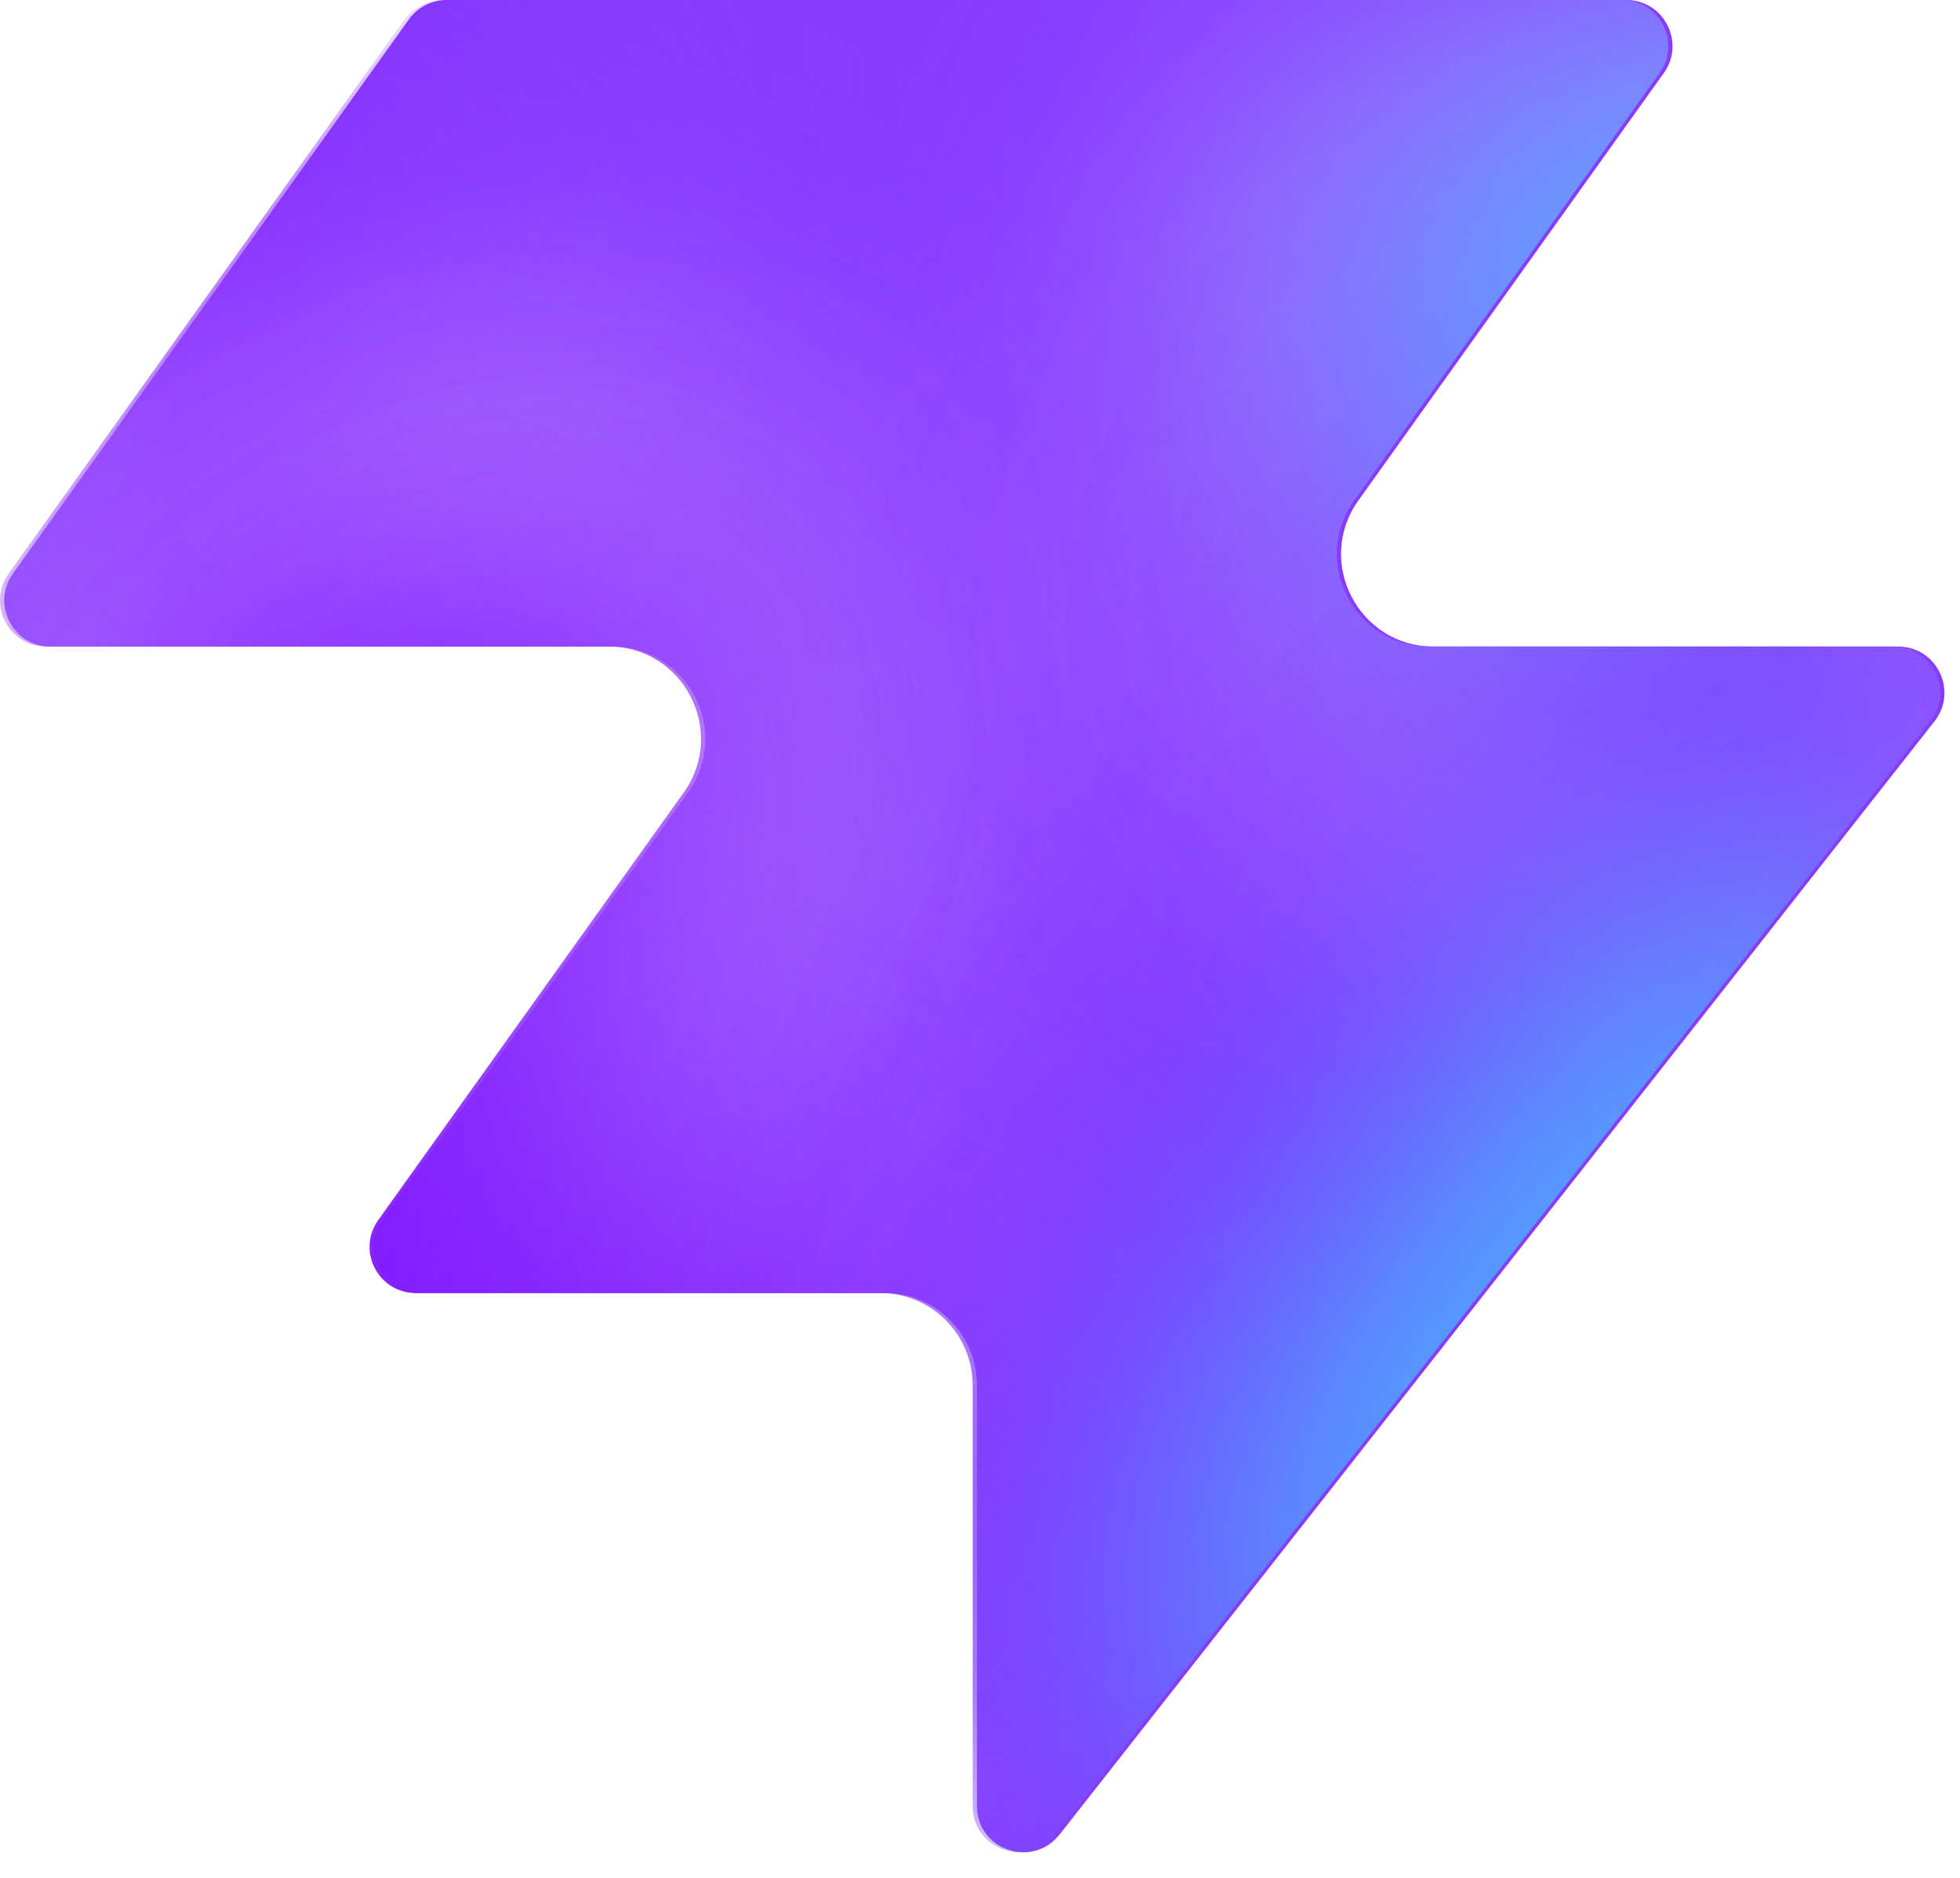
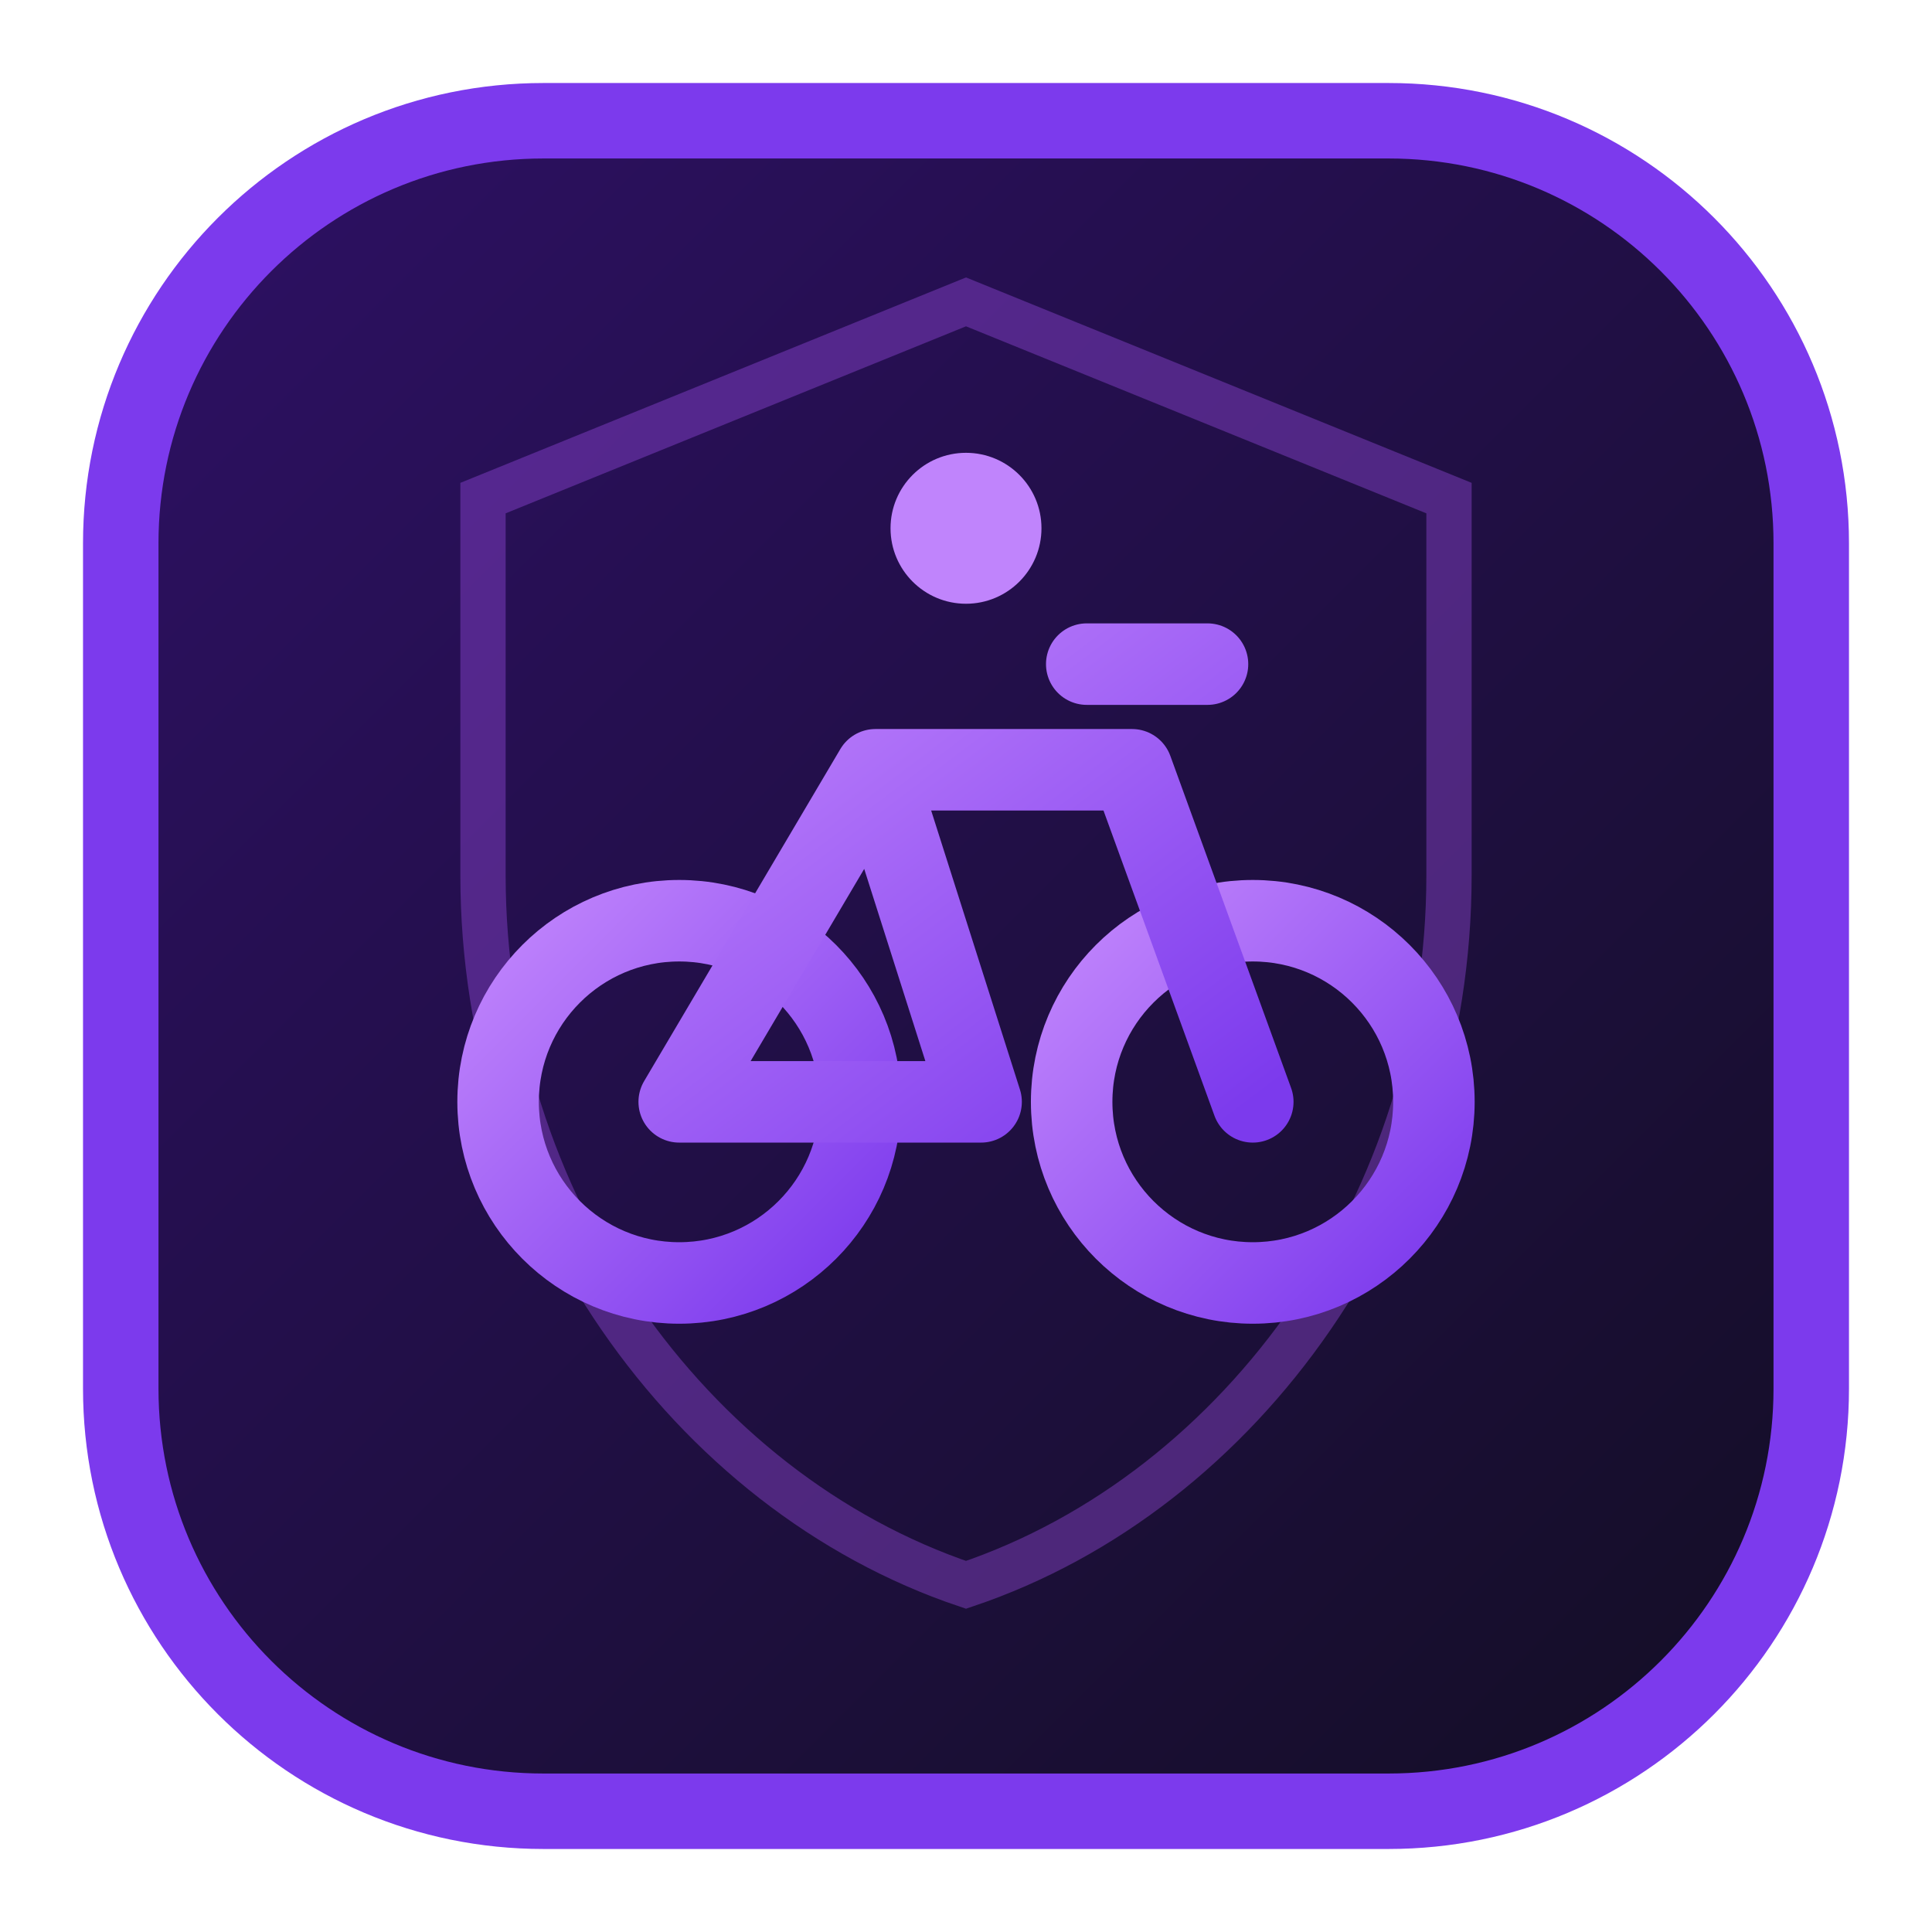
- <svg xmlns="http://www.w3.org/2000/svg" width="48" height="46" fill="none" viewBox="0 0 48 46">
-   <path fill="#863bff" d="M25.946 44.938c-.664.845-2.021.375-2.021-.698V33.937a2.26 2.26 0 0 0-2.262-2.262H10.287c-.92 0-1.456-1.04-.92-1.788l7.48-10.471c1.07-1.497 0-3.578-1.842-3.578H1.237c-.92 0-1.456-1.04-.92-1.788L10.013.474c.214-.297.556-.474.92-.474h28.894c.92 0 1.456 1.04.92 1.788l-7.48 10.471c-1.07 1.498 0 3.579 1.842 3.579h11.377c.943 0 1.473 1.088.89 1.83L25.947 44.94z" style="fill:#863bff;fill:color(display-p3 .525 .23 1);fill-opacity:1" />
-   <mask id="a" width="48" height="46" x="0" y="0" maskUnits="userSpaceOnUse" style="mask-type:alpha">
-     <path fill="#000" d="M25.842 44.938c-.664.844-2.021.375-2.021-.698V33.937a2.26 2.26 0 0 0-2.262-2.262H10.183c-.92 0-1.456-1.04-.92-1.788l7.48-10.471c1.07-1.498 0-3.579-1.842-3.579H1.133c-.92 0-1.456-1.04-.92-1.787L9.91.473c.214-.297.556-.474.92-.474h28.894c.92 0 1.456 1.04.92 1.788l-7.48 10.471c-1.07 1.498 0 3.578 1.842 3.578h11.377c.943 0 1.473 1.088.89 1.832L25.843 44.94z" style="fill:#000;fill-opacity:1" />
-   </mask>
-   <g mask="url(#a)">
-     <g filter="url(#b)">
-       <ellipse cx="5.508" cy="14.704" fill="#ede6ff" rx="5.508" ry="14.704" style="fill:#ede6ff;fill:color(display-p3 .927 .903 1);fill-opacity:1" transform="matrix(.00324 1 1 -.00324 -4.47 31.516)" />
-     </g>
-     <g filter="url(#c)">
-       <ellipse cx="10.399" cy="29.851" fill="#ede6ff" rx="10.399" ry="29.851" style="fill:#ede6ff;fill:color(display-p3 .927 .903 1);fill-opacity:1" transform="matrix(.00324 1 1 -.00324 -39.328 7.883)" />
-     </g>
-     <g filter="url(#d)">
-       <ellipse cx="5.508" cy="30.487" fill="#7e14ff" rx="5.508" ry="30.487" style="fill:#7e14ff;fill:color(display-p3 .492 .077 1);fill-opacity:1" transform="rotate(89.814 -25.913 -14.639)scale(1 -1)" />
-     </g>
-     <g filter="url(#e)">
-       <ellipse cx="5.508" cy="30.599" fill="#7e14ff" rx="5.508" ry="30.599" style="fill:#7e14ff;fill:color(display-p3 .492 .077 1);fill-opacity:1" transform="rotate(89.814 -32.644 -3.334)scale(1 -1)" />
-     </g>
-     <g filter="url(#f)">
-       <ellipse cx="5.508" cy="30.599" fill="#7e14ff" rx="5.508" ry="30.599" style="fill:#7e14ff;fill:color(display-p3 .492 .077 1);fill-opacity:1" transform="matrix(.00324 1 1 -.00324 -34.34 30.47)" />
-     </g>
-     <g filter="url(#g)">
-       <ellipse cx="14.072" cy="22.078" fill="#ede6ff" rx="14.072" ry="22.078" style="fill:#ede6ff;fill:color(display-p3 .927 .903 1);fill-opacity:1" transform="rotate(93.35 24.506 48.493)scale(-1 1)" />
-     </g>
-     <g filter="url(#h)">
-       <ellipse cx="3.47" cy="21.501" fill="#7e14ff" rx="3.47" ry="21.501" style="fill:#7e14ff;fill:color(display-p3 .492 .077 1);fill-opacity:1" transform="rotate(89.009 28.708 47.59)scale(-1 1)" />
-     </g>
-     <g filter="url(#i)">
-       <ellipse cx="3.47" cy="21.501" fill="#7e14ff" rx="3.47" ry="21.501" style="fill:#7e14ff;fill:color(display-p3 .492 .077 1);fill-opacity:1" transform="rotate(89.009 28.708 47.59)scale(-1 1)" />
-     </g>
-     <g filter="url(#j)">
-       <ellipse cx=".387" cy="8.972" fill="#7e14ff" rx="4.407" ry="29.108" style="fill:#7e14ff;fill:color(display-p3 .492 .077 1);fill-opacity:1" transform="rotate(39.51 .387 8.972)" />
-     </g>
-     <g filter="url(#k)">
-       <ellipse cx="47.523" cy="-6.092" fill="#7e14ff" rx="4.407" ry="29.108" style="fill:#7e14ff;fill:color(display-p3 .492 .077 1);fill-opacity:1" transform="rotate(37.892 47.523 -6.092)" />
-     </g>
-     <g filter="url(#l)">
-       <ellipse cx="41.412" cy="6.333" fill="#47bfff" rx="5.971" ry="9.665" style="fill:#47bfff;fill:color(display-p3 .28 .748 1);fill-opacity:1" transform="rotate(37.892 41.412 6.333)" />
-     </g>
-     <g filter="url(#m)">
-       <ellipse cx="-1.879" cy="38.332" fill="#7e14ff" rx="4.407" ry="29.108" style="fill:#7e14ff;fill:color(display-p3 .492 .077 1);fill-opacity:1" transform="rotate(37.892 -1.88 38.332)" />
-     </g>
-     <g filter="url(#n)">
-       <ellipse cx="-1.879" cy="38.332" fill="#7e14ff" rx="4.407" ry="29.108" style="fill:#7e14ff;fill:color(display-p3 .492 .077 1);fill-opacity:1" transform="rotate(37.892 -1.88 38.332)" />
-     </g>
-     <g filter="url(#o)">
-       <ellipse cx="35.651" cy="29.907" fill="#7e14ff" rx="4.407" ry="29.108" style="fill:#7e14ff;fill:color(display-p3 .492 .077 1);fill-opacity:1" transform="rotate(37.892 35.651 29.907)" />
-     </g>
-     <g filter="url(#p)">
-       <ellipse cx="38.418" cy="32.4" fill="#47bfff" rx="5.971" ry="15.297" style="fill:#47bfff;fill:color(display-p3 .28 .748 1);fill-opacity:1" transform="rotate(37.892 38.418 32.4)" />
-     </g>
-   </g>
+ <svg xmlns="http://www.w3.org/2000/svg" viewBox="0 0 64 64" width="64" height="64" fill="none">
  <defs>
-     <filter id="b" width="60.045" height="41.654" x="-19.77" y="16.149" color-interpolation-filters="sRGB" filterUnits="userSpaceOnUse">
-       <feFlood flood-opacity="0" result="BackgroundImageFix" />
-       <feBlend in="SourceGraphic" in2="BackgroundImageFix" result="shape" />
-       <feGaussianBlur result="effect1_foregroundBlur_2002_17158" stdDeviation="7.659" />
-     </filter>
-     <filter id="c" width="90.34" height="51.437" x="-54.613" y="-7.533" color-interpolation-filters="sRGB" filterUnits="userSpaceOnUse">
-       <feFlood flood-opacity="0" result="BackgroundImageFix" />
-       <feBlend in="SourceGraphic" in2="BackgroundImageFix" result="shape" />
-       <feGaussianBlur result="effect1_foregroundBlur_2002_17158" stdDeviation="7.659" />
-     </filter>
-     <filter id="d" width="79.355" height="29.4" x="-49.64" y="2.03" color-interpolation-filters="sRGB" filterUnits="userSpaceOnUse">
-       <feFlood flood-opacity="0" result="BackgroundImageFix" />
-       <feBlend in="SourceGraphic" in2="BackgroundImageFix" result="shape" />
-       <feGaussianBlur result="effect1_foregroundBlur_2002_17158" stdDeviation="4.596" />
-     </filter>
-     <filter id="e" width="79.579" height="29.4" x="-45.045" y="20.029" color-interpolation-filters="sRGB" filterUnits="userSpaceOnUse">
-       <feFlood flood-opacity="0" result="BackgroundImageFix" />
-       <feBlend in="SourceGraphic" in2="BackgroundImageFix" result="shape" />
-       <feGaussianBlur result="effect1_foregroundBlur_2002_17158" stdDeviation="4.596" />
-     </filter>
-     <filter id="f" width="79.579" height="29.4" x="-43.513" y="21.178" color-interpolation-filters="sRGB" filterUnits="userSpaceOnUse">
-       <feFlood flood-opacity="0" result="BackgroundImageFix" />
-       <feBlend in="SourceGraphic" in2="BackgroundImageFix" result="shape" />
-       <feGaussianBlur result="effect1_foregroundBlur_2002_17158" stdDeviation="4.596" />
-     </filter>
-     <filter id="g" width="74.749" height="58.852" x="15.756" y="-17.901" color-interpolation-filters="sRGB" filterUnits="userSpaceOnUse">
-       <feFlood flood-opacity="0" result="BackgroundImageFix" />
-       <feBlend in="SourceGraphic" in2="BackgroundImageFix" result="shape" />
-       <feGaussianBlur result="effect1_foregroundBlur_2002_17158" stdDeviation="7.659" />
-     </filter>
-     <filter id="h" width="61.377" height="25.362" x="23.548" y="2.284" color-interpolation-filters="sRGB" filterUnits="userSpaceOnUse">
-       <feFlood flood-opacity="0" result="BackgroundImageFix" />
-       <feBlend in="SourceGraphic" in2="BackgroundImageFix" result="shape" />
-       <feGaussianBlur result="effect1_foregroundBlur_2002_17158" stdDeviation="4.596" />
-     </filter>
-     <filter id="i" width="61.377" height="25.362" x="23.548" y="2.284" color-interpolation-filters="sRGB" filterUnits="userSpaceOnUse">
-       <feFlood flood-opacity="0" result="BackgroundImageFix" />
-       <feBlend in="SourceGraphic" in2="BackgroundImageFix" result="shape" />
-       <feGaussianBlur result="effect1_foregroundBlur_2002_17158" stdDeviation="4.596" />
-     </filter>
-     <filter id="j" width="56.045" height="63.649" x="-27.636" y="-22.853" color-interpolation-filters="sRGB" filterUnits="userSpaceOnUse">
-       <feFlood flood-opacity="0" result="BackgroundImageFix" />
-       <feBlend in="SourceGraphic" in2="BackgroundImageFix" result="shape" />
-       <feGaussianBlur result="effect1_foregroundBlur_2002_17158" stdDeviation="4.596" />
-     </filter>
-     <filter id="k" width="54.814" height="64.646" x="20.116" y="-38.415" color-interpolation-filters="sRGB" filterUnits="userSpaceOnUse">
-       <feFlood flood-opacity="0" result="BackgroundImageFix" />
-       <feBlend in="SourceGraphic" in2="BackgroundImageFix" result="shape" />
-       <feGaussianBlur result="effect1_foregroundBlur_2002_17158" stdDeviation="4.596" />
-     </filter>
-     <filter id="l" width="33.541" height="35.313" x="24.641" y="-11.323" color-interpolation-filters="sRGB" filterUnits="userSpaceOnUse">
-       <feFlood flood-opacity="0" result="BackgroundImageFix" />
-       <feBlend in="SourceGraphic" in2="BackgroundImageFix" result="shape" />
-       <feGaussianBlur result="effect1_foregroundBlur_2002_17158" stdDeviation="4.596" />
-     </filter>
-     <filter id="m" width="54.814" height="64.646" x="-29.286" y="6.009" color-interpolation-filters="sRGB" filterUnits="userSpaceOnUse">
-       <feFlood flood-opacity="0" result="BackgroundImageFix" />
-       <feBlend in="SourceGraphic" in2="BackgroundImageFix" result="shape" />
-       <feGaussianBlur result="effect1_foregroundBlur_2002_17158" stdDeviation="4.596" />
-     </filter>
-     <filter id="n" width="54.814" height="64.646" x="-29.286" y="6.009" color-interpolation-filters="sRGB" filterUnits="userSpaceOnUse">
-       <feFlood flood-opacity="0" result="BackgroundImageFix" />
-       <feBlend in="SourceGraphic" in2="BackgroundImageFix" result="shape" />
-       <feGaussianBlur result="effect1_foregroundBlur_2002_17158" stdDeviation="4.596" />
-     </filter>
-     <filter id="o" width="54.814" height="64.646" x="8.244" y="-2.416" color-interpolation-filters="sRGB" filterUnits="userSpaceOnUse">
-       <feFlood flood-opacity="0" result="BackgroundImageFix" />
-       <feBlend in="SourceGraphic" in2="BackgroundImageFix" result="shape" />
-       <feGaussianBlur result="effect1_foregroundBlur_2002_17158" stdDeviation="4.596" />
-     </filter>
-     <filter id="p" width="39.409" height="43.623" x="18.713" y="10.588" color-interpolation-filters="sRGB" filterUnits="userSpaceOnUse">
-       <feFlood flood-opacity="0" result="BackgroundImageFix" />
-       <feBlend in="SourceGraphic" in2="BackgroundImageFix" result="shape" />
-       <feGaussianBlur result="effect1_foregroundBlur_2002_17158" stdDeviation="4.596" />
-     </filter>
+     <linearGradient id="favBg" x1="0%" y1="0%" x2="100%" y2="100%">
+       <stop offset="0%" stop-color="#2E1065" />
+       <stop offset="100%" stop-color="#130E24" />
+     </linearGradient>
+     <linearGradient id="favBike" x1="0%" y1="0%" x2="100%" y2="100%">
+       <stop offset="0%" stop-color="#C084FC" />
+       <stop offset="100%" stop-color="#7C3AED" />
+     </linearGradient>
  </defs>
+   <rect x="4" y="4" width="56" height="56" rx="14" fill="url(#favBg)" stroke="#7C3AED" stroke-width="2.5" />
+   <path d="M32 10L48 16.5V29C48 39.8 41.2 49.4 32 52.5C22.8 49.4 16 39.8 16 29V16.5L32 10Z" stroke="#A855F7" stroke-width="1.5" stroke-opacity="0.35" />
+   <circle cx="22.5" cy="36.5" r="6" stroke="url(#favBike)" stroke-width="2.7" />
+   <circle cx="41.5" cy="36.5" r="6" stroke="url(#favBike)" stroke-width="2.7" />
+   <path d="M22.5 36.5L29 25.5H37.5L41.5 36.5M29 25.5L32.5 36.5H22.5M36 22H40" stroke="url(#favBike)" stroke-width="2.7" stroke-linecap="round" stroke-linejoin="round" />
+   <circle cx="32" cy="17.5" r="2.5" fill="#C084FC" />
</svg>
